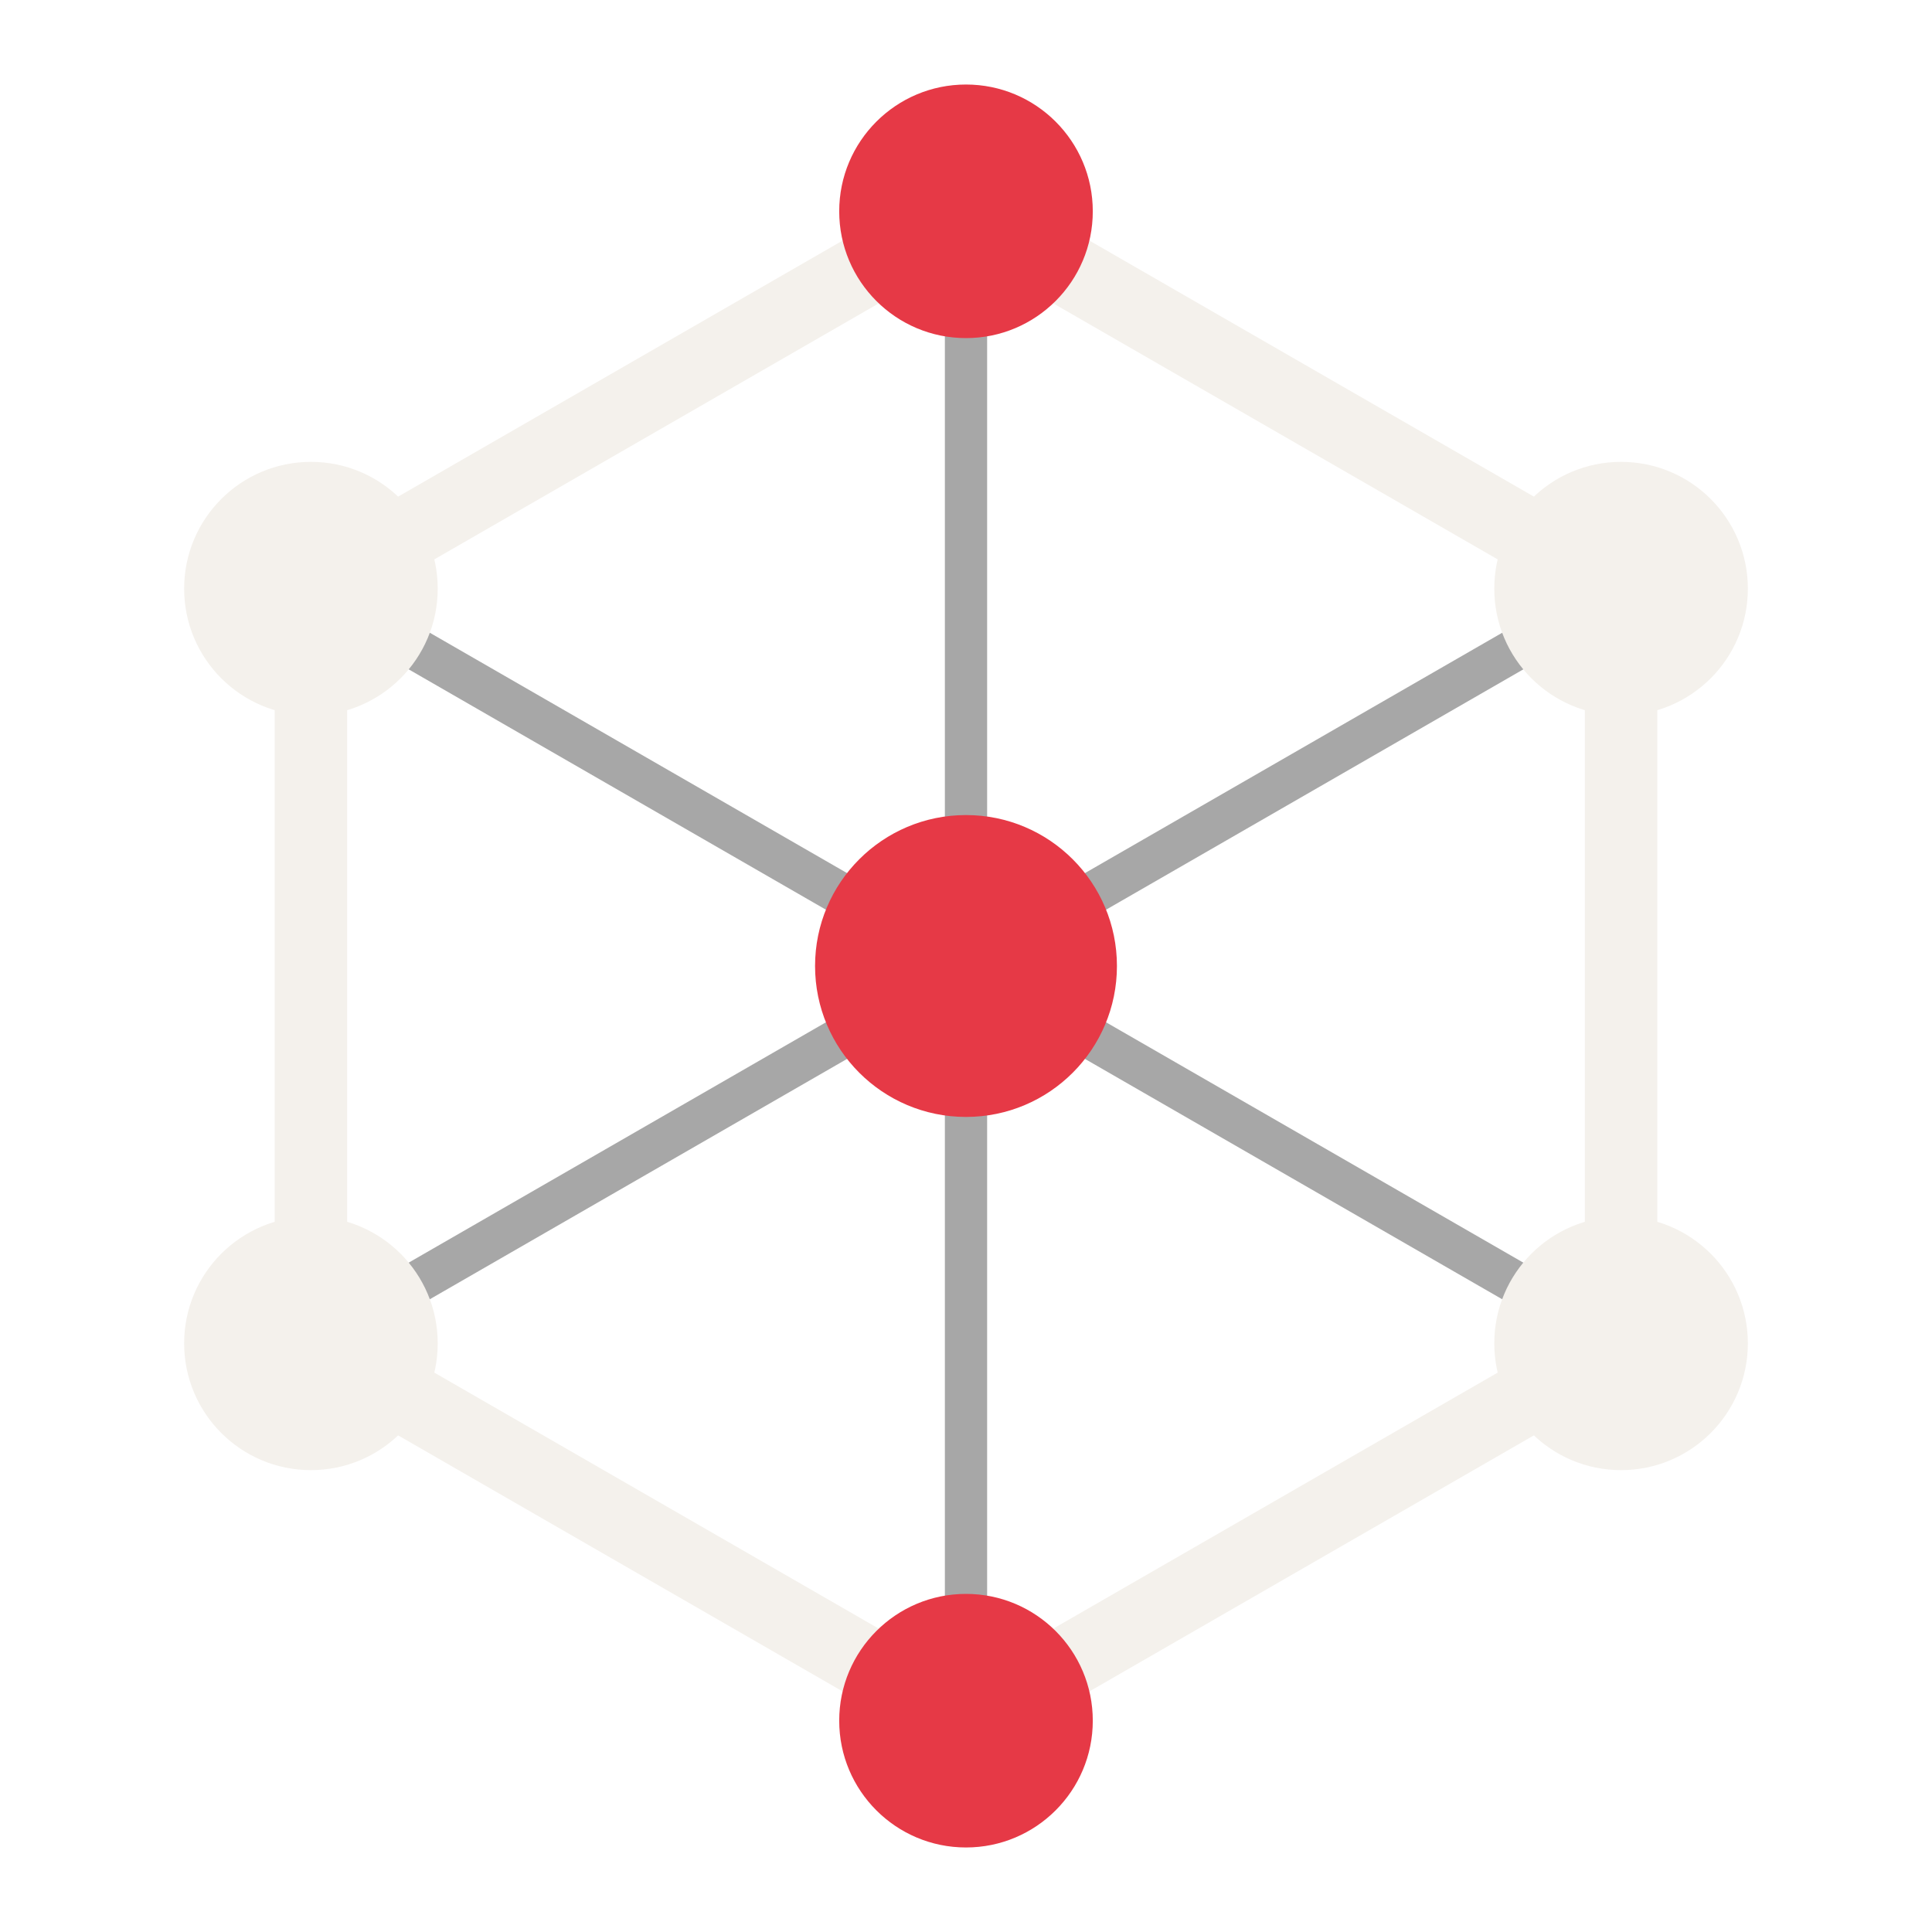
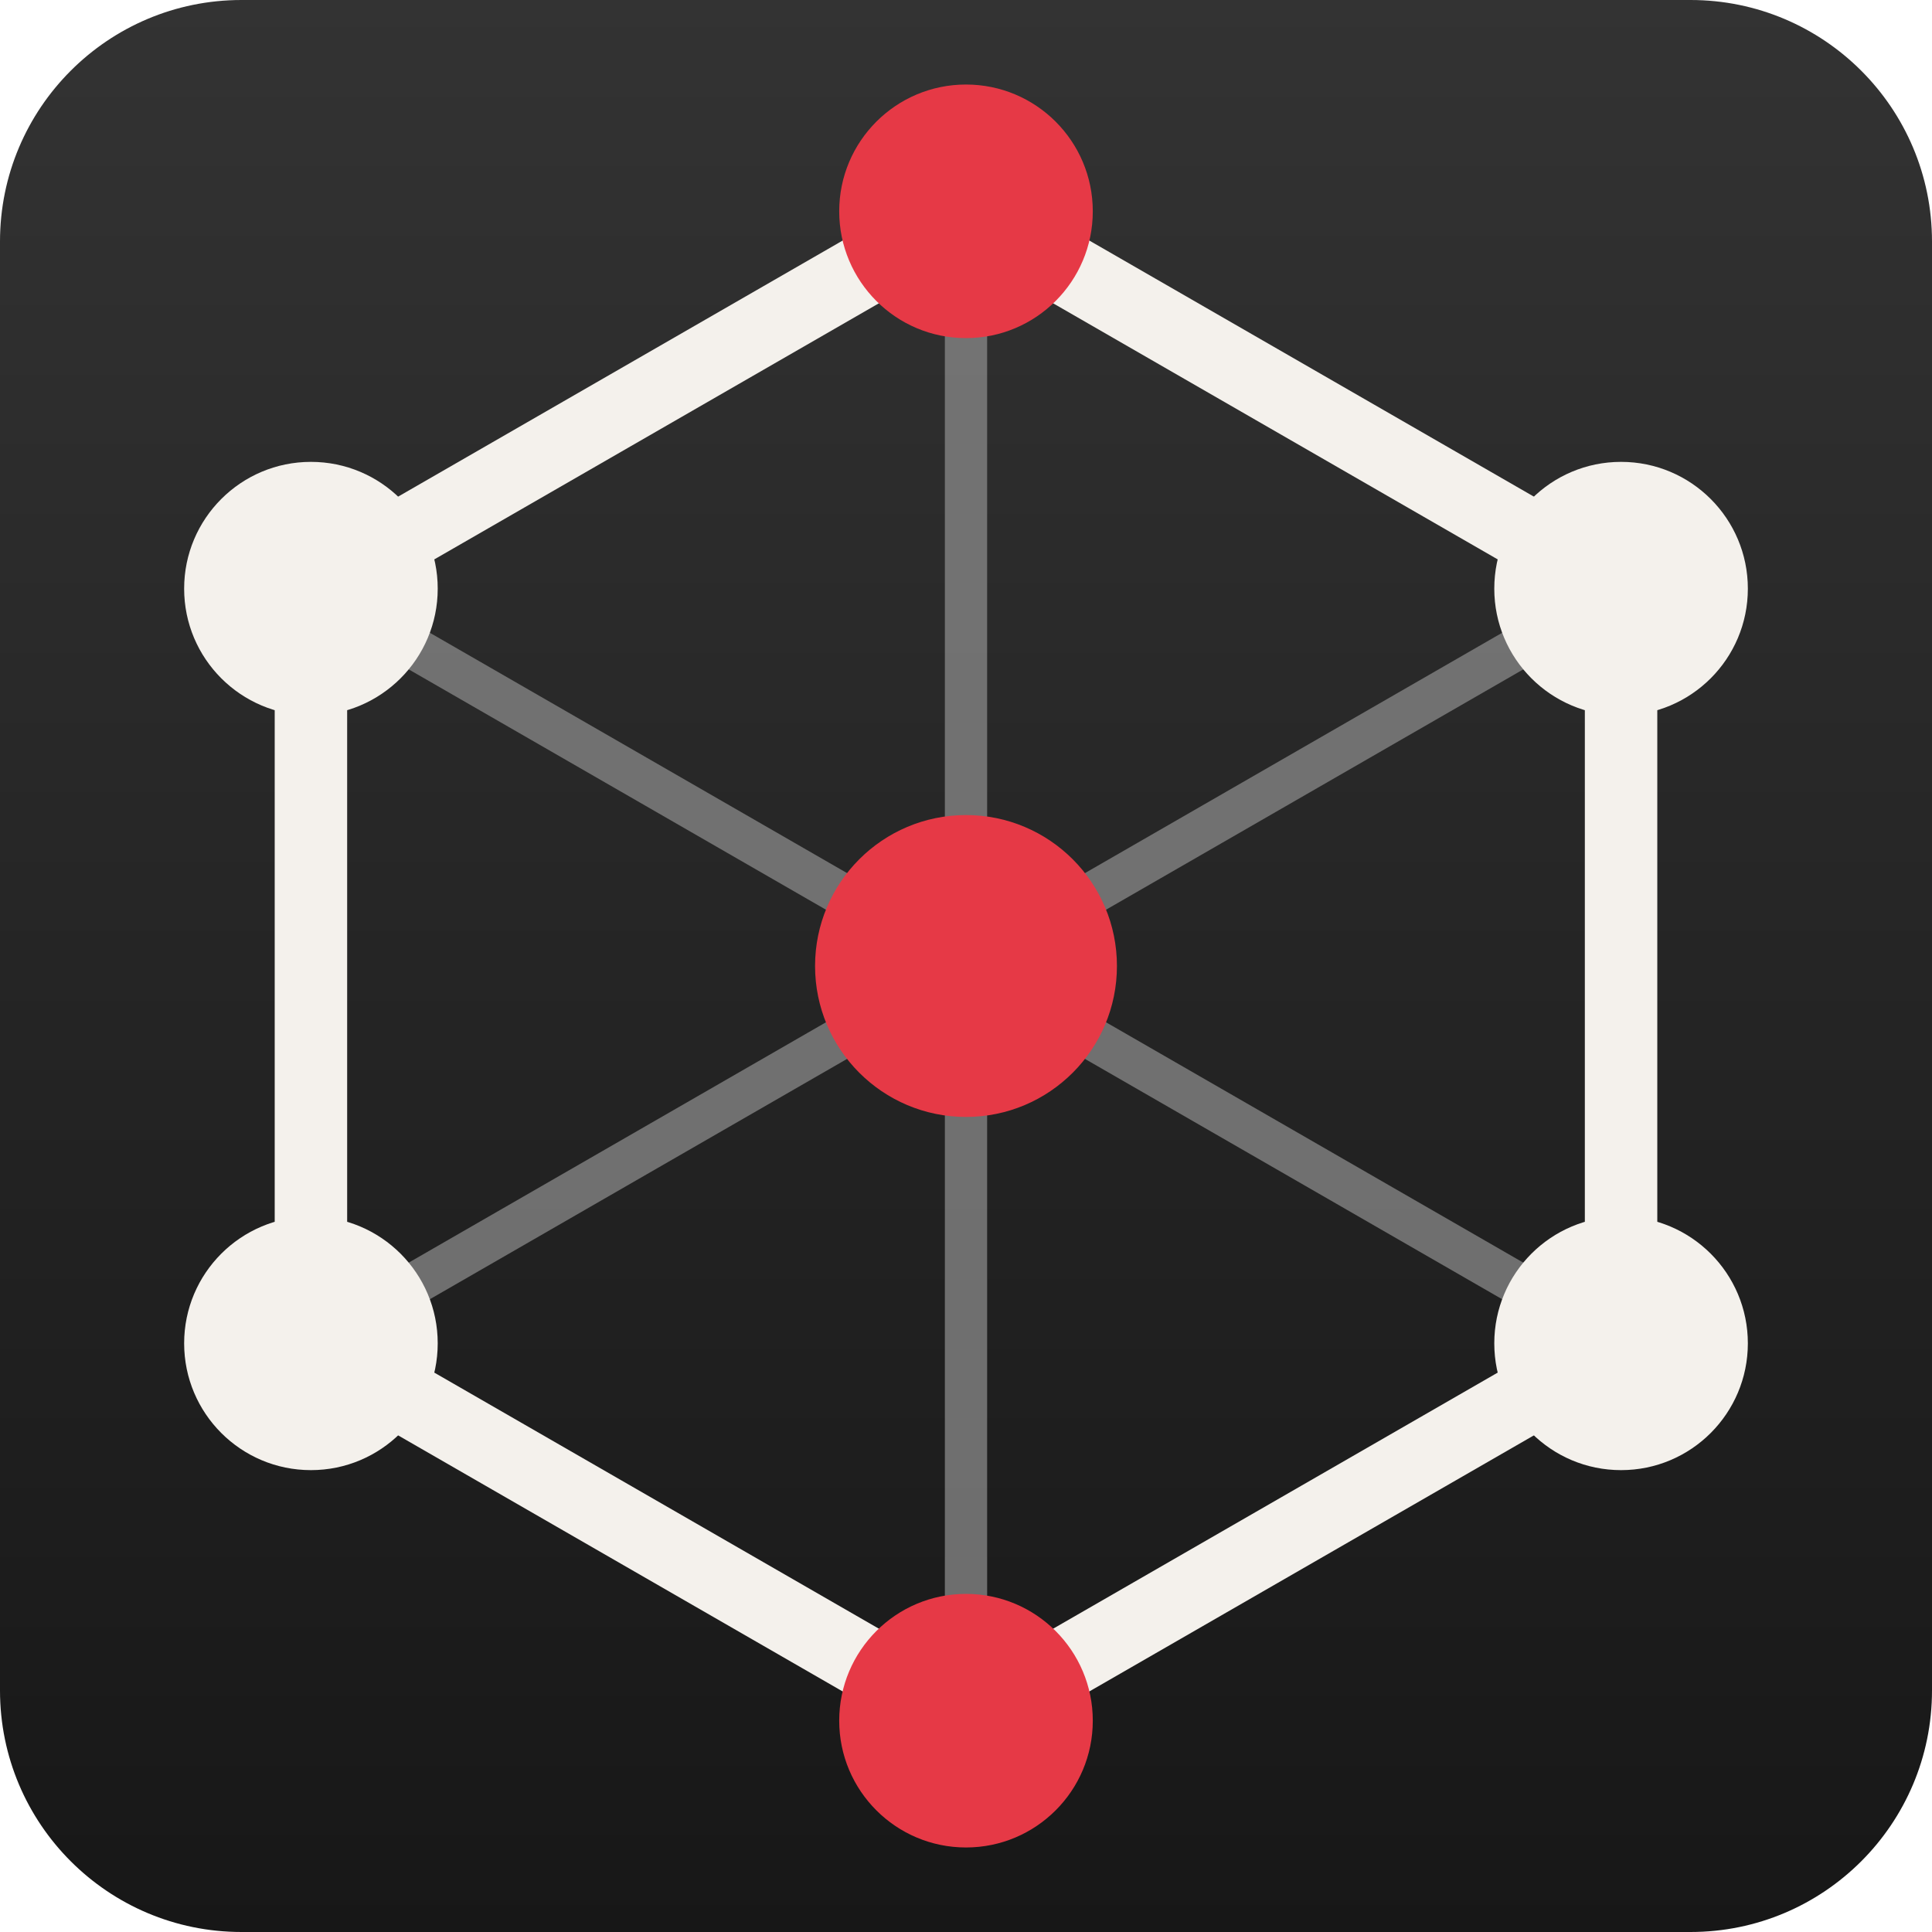
<svg xmlns="http://www.w3.org/2000/svg" viewBox="0 0 64 64" width="64" height="64">
+   <defs>
+     <linearGradient id="gt" x1="0" y1="0" x2="0" y2="1">
+       <stop offset="0%" stop-color="#333333" />
+       <stop offset="100%" stop-color="#171717" />
+     </linearGradient>
+   </defs>
+   <rect width="64" height="64" rx="8" fill="url(#gt)" />
  <line x1="32.0" y1="7.0" x2="53.7" y2="19.5" stroke="#F4F1EC" stroke-width="2.4" stroke-linecap="round" />
  <line x1="53.7" y1="19.5" x2="53.7" y2="44.5" stroke="#F4F1EC" stroke-width="2.4" stroke-linecap="round" />
  <line x1="53.7" y1="44.5" x2="32.0" y2="57.0" stroke="#F4F1EC" stroke-width="2.4" stroke-linecap="round" />
  <line x1="32.0" y1="57.0" x2="10.3" y2="44.5" stroke="#F4F1EC" stroke-width="2.4" stroke-linecap="round" />
  <line x1="10.3" y1="44.5" x2="10.3" y2="19.5" stroke="#F4F1EC" stroke-width="2.4" stroke-linecap="round" />
  <line x1="10.3" y1="19.5" x2="32.0" y2="7.0" stroke="#F4F1EC" stroke-width="2.4" stroke-linecap="round" />
  <line x1="32.0" y1="7.0" x2="32" y2="32" stroke="#8a8a8a" stroke-width="1.4" stroke-opacity="0.75" stroke-linecap="round" />
  <line x1="53.7" y1="19.5" x2="32" y2="32" stroke="#8a8a8a" stroke-width="1.4" stroke-opacity="0.75" stroke-linecap="round" />
  <line x1="53.7" y1="44.5" x2="32" y2="32" stroke="#8a8a8a" stroke-width="1.4" stroke-opacity="0.75" stroke-linecap="round" />
  <line x1="32.0" y1="57.0" x2="32" y2="32" stroke="#8a8a8a" stroke-width="1.4" stroke-opacity="0.75" stroke-linecap="round" />
  <line x1="10.3" y1="44.5" x2="32" y2="32" stroke="#8a8a8a" stroke-width="1.4" stroke-opacity="0.75" stroke-linecap="round" />
  <line x1="10.3" y1="19.5" x2="32" y2="32" stroke="#8a8a8a" stroke-width="1.4" stroke-opacity="0.75" stroke-linecap="round" />
  <circle cx="32.0" cy="7.0" r="4.2" fill="#E63946" />
  <circle cx="53.7" cy="19.5" r="4.2" fill="#F4F1EC" />
  <circle cx="53.7" cy="44.5" r="4.2" fill="#F4F1EC" />
  <circle cx="32.0" cy="57.0" r="4.2" fill="#E63946" />
  <circle cx="10.3" cy="44.5" r="4.2" fill="#F4F1EC" />
  <circle cx="10.3" cy="19.5" r="4.2" fill="#F4F1EC" />
  <circle cx="32" cy="32" r="5" fill="#E63946" />
</svg>
